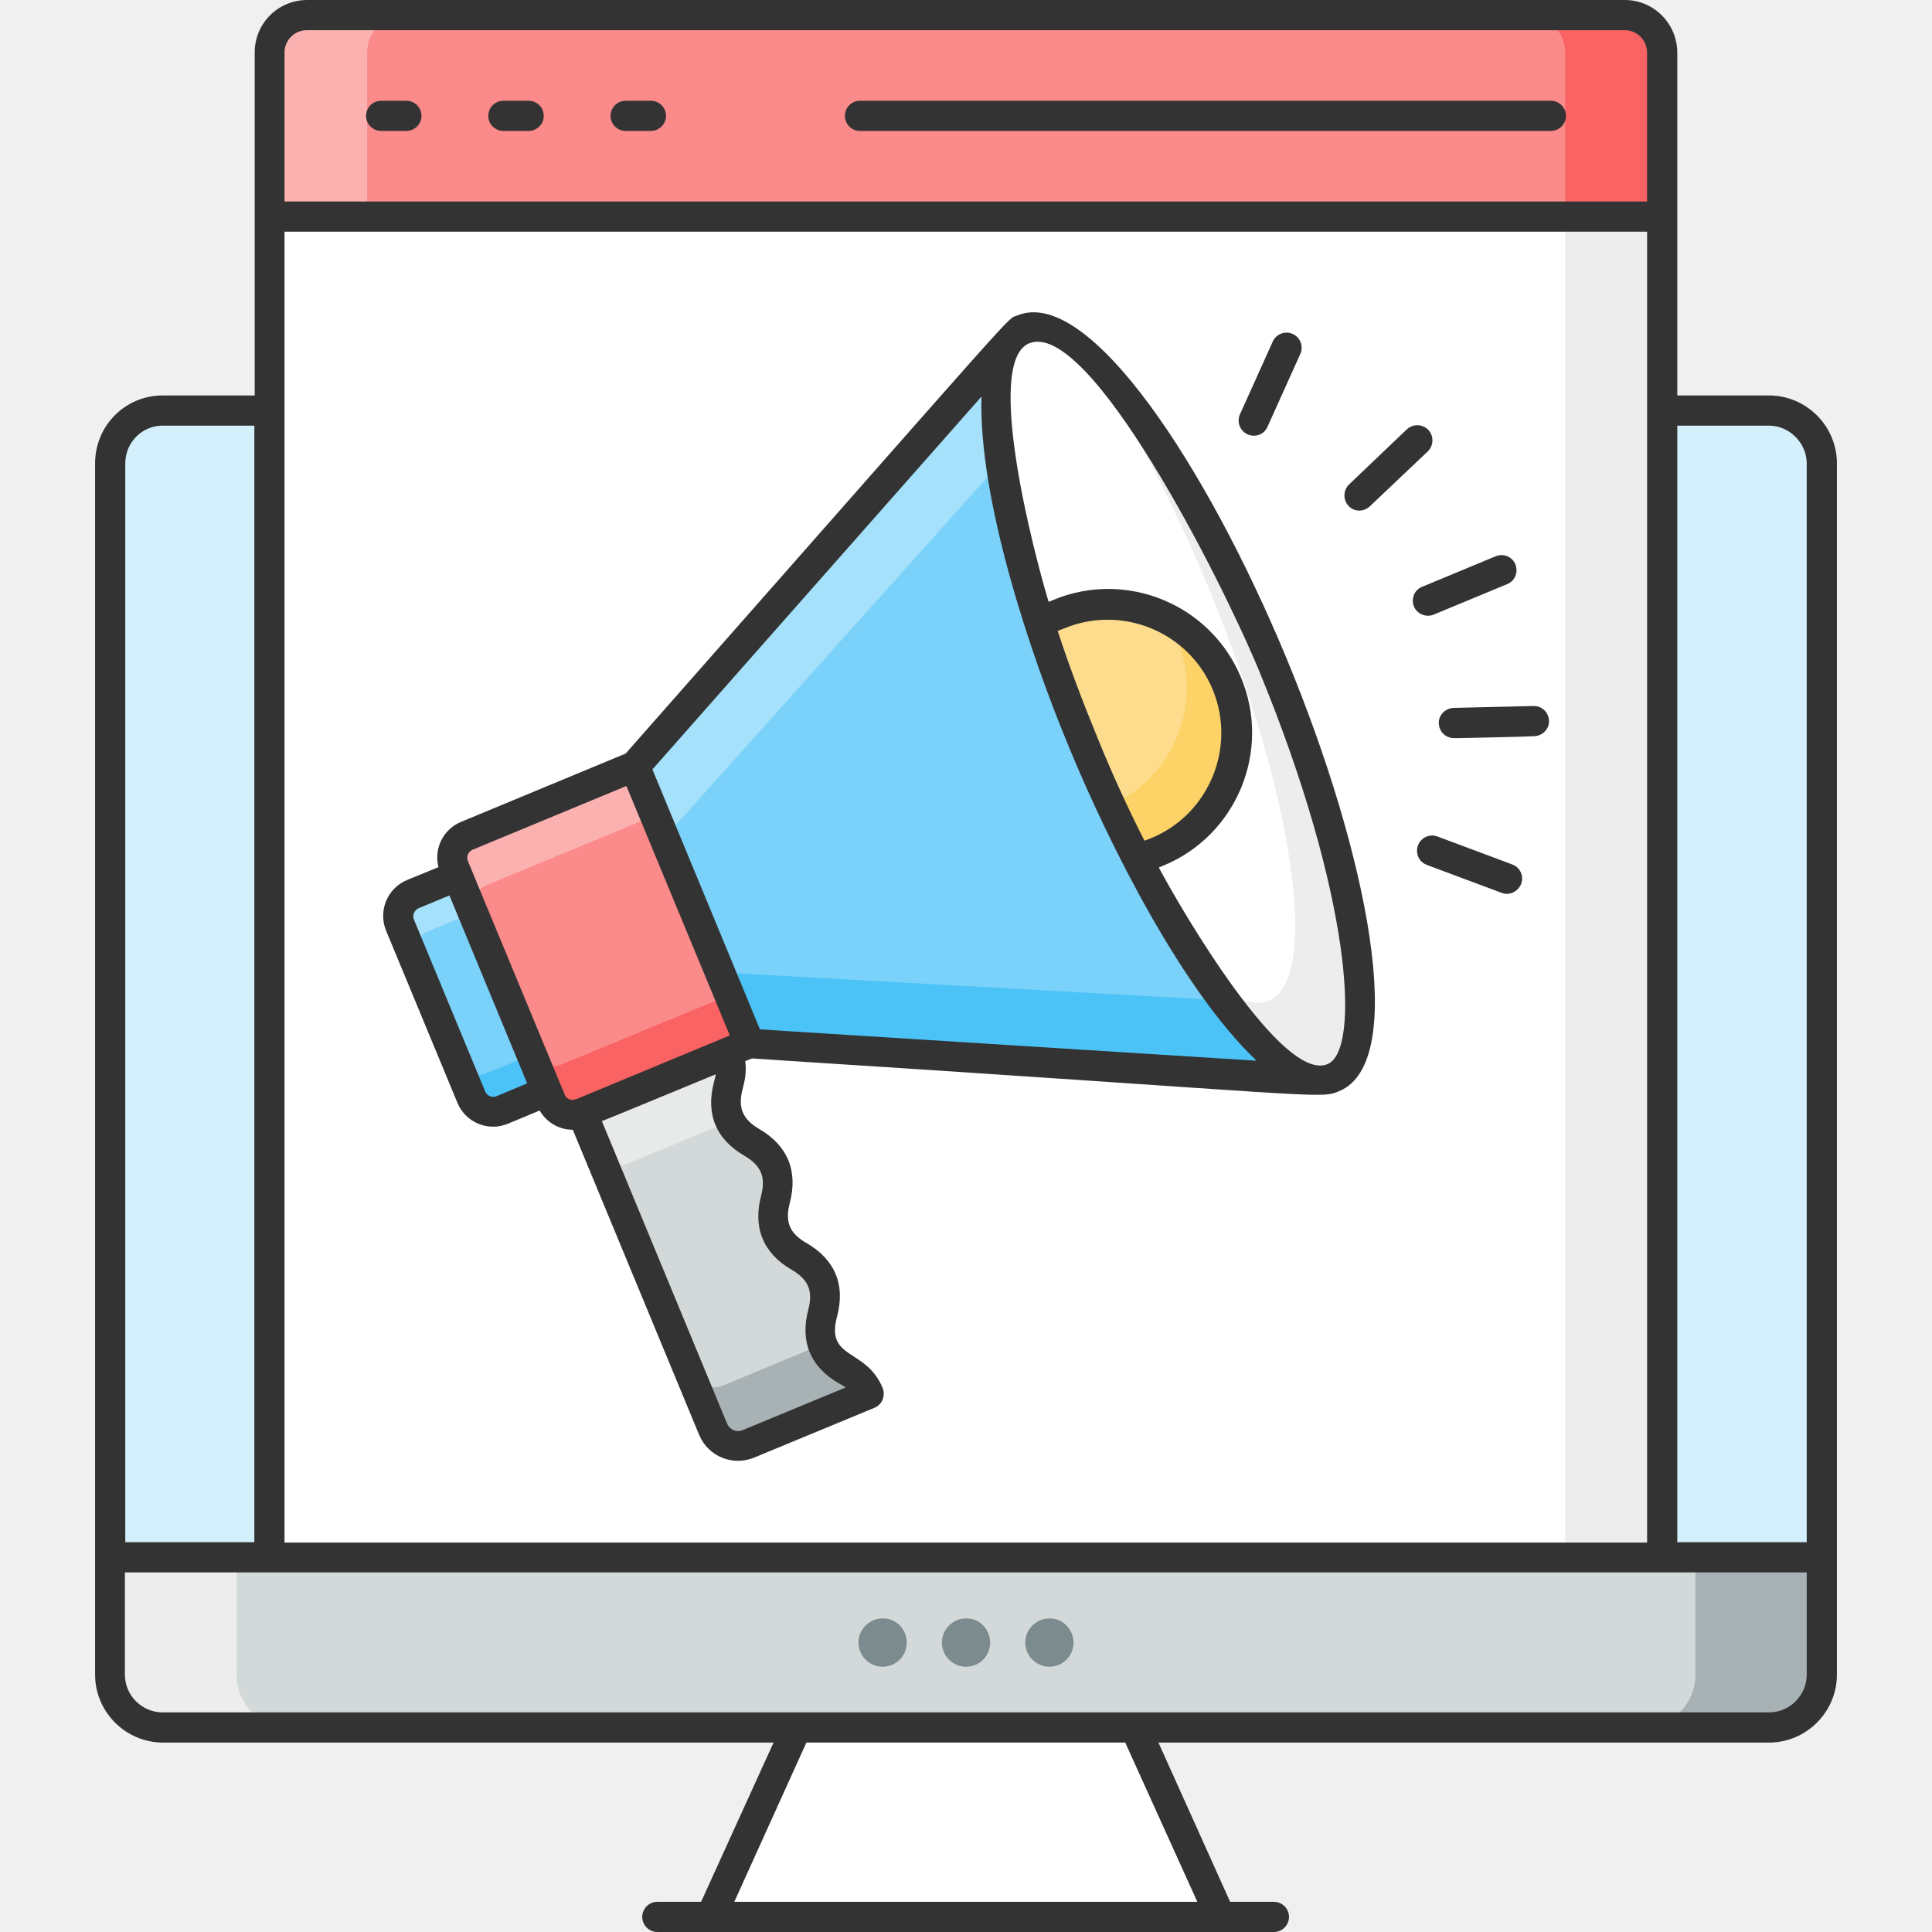
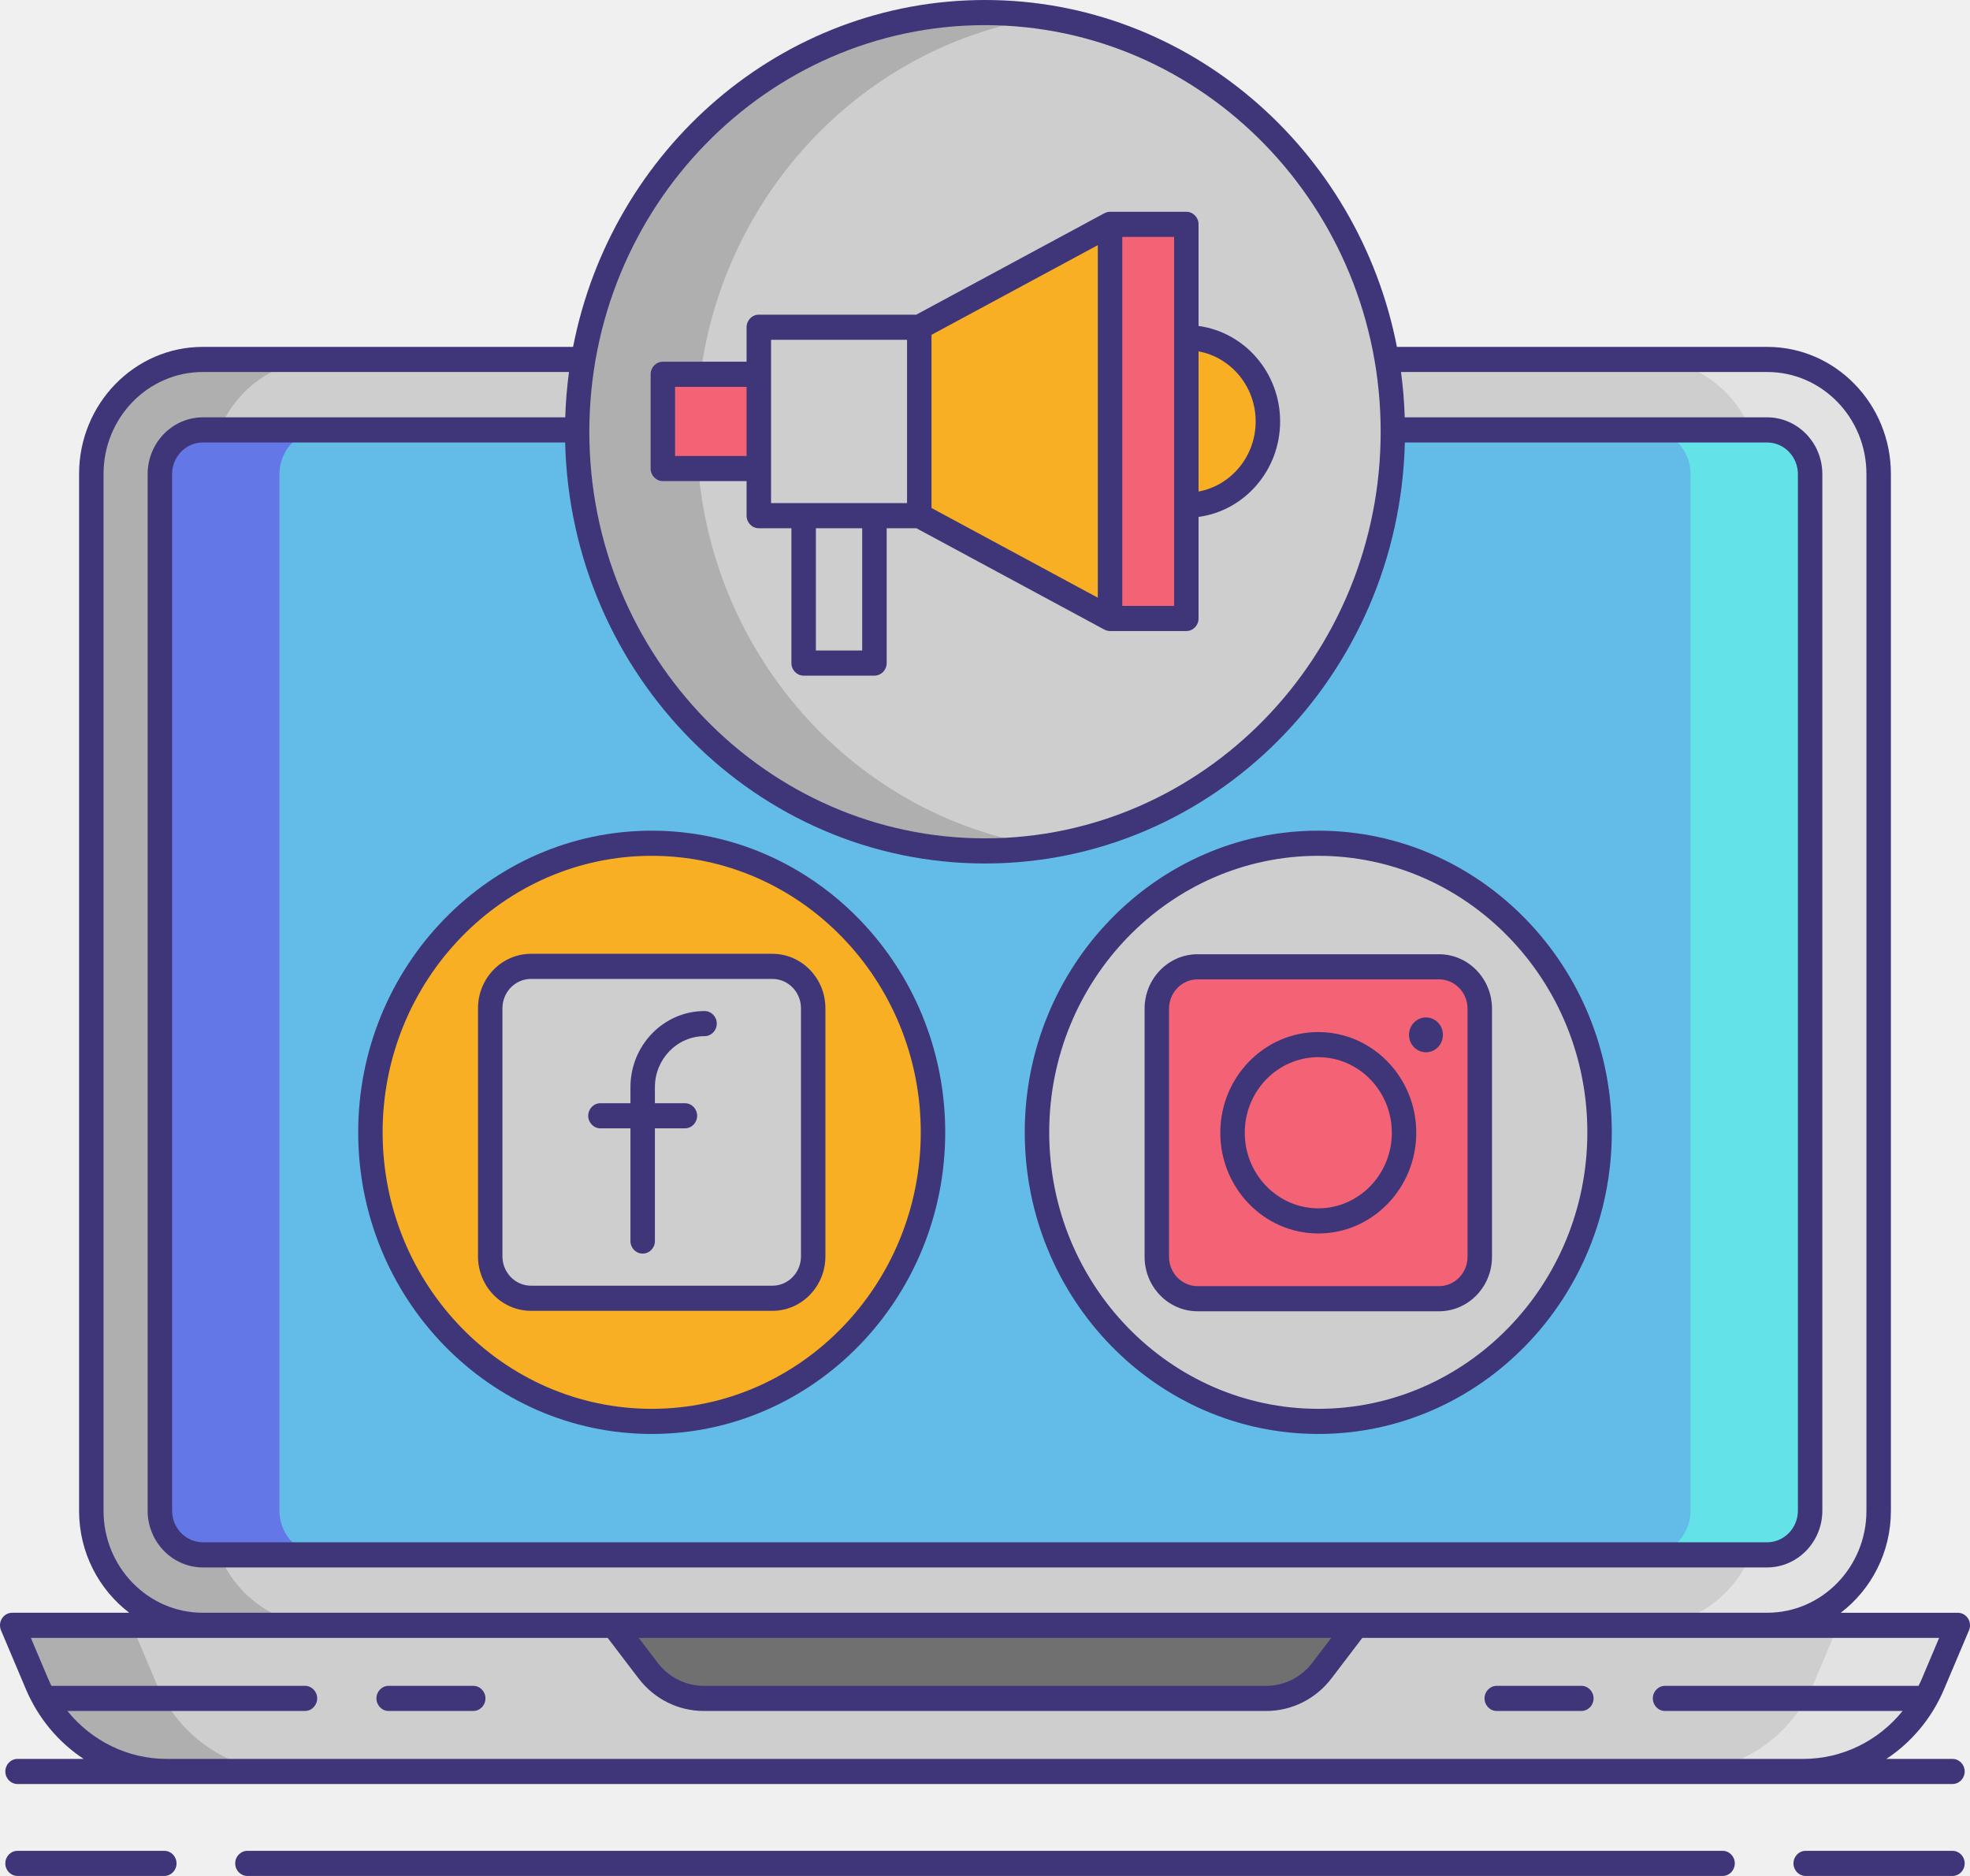
- <svg xmlns="http://www.w3.org/2000/svg" id="Layer_1" style="enable-background:new 0 0 512 512;" version="1.1" viewBox="0 0 512 512" xml:space="preserve">
-   <style type="text/css">
- 	.st0{fill:#D3D9D9;}
- 	.st1{fill:#A8B2B4;}
- 	.st2{fill:#EDEDED;}
- 	.st3{fill:#D4F0FC;}
- 	.st4{fill:#FFFFFF;}
- 	.st5{fill:#7C8B8E;}
- 	.st6{fill:#FB8A8A;}
- 	.st7{fill:#FCB1B1;}
- 	.st8{fill:#F96363;}
- 	.st9{fill:#333333;}
- 	.st10{fill:#7AD1F9;}
- 	.st11{fill:#A6E1FB;}
- 	.st12{fill:#4CC3F7;}
- 	.st13{fill:#FDDD8D;}
- 	.st14{fill:#FDD267;}
- 	.st15{fill:#E8EAEA;}
- </style>
-   <g>
-     <g>
-       <g>
-         <g>
-           <g>
-             <g>
-               <g>
-                 <path class="st0" d="M29.1,412.7v31.1c0,7.7,6.2,14,14,14h425.7c7.7,0,14-6.2,14-14v-31.1H29.1z" />
-               </g>
-             </g>
-           </g>
-           <g>
-             <g>
-               <g>
-                 <path class="st1" d="M435.3,457.8h33.6c7.7,0,13.9-6.2,13.9-13.9v-31.1h-33.5v31.1C449.3,451.5,443.1,457.8,435.3,457.8z" />
-               </g>
-             </g>
-           </g>
-           <g>
-             <g>
-               <g>
-                 <path class="st2" d="M76.6,457.8H43.1c-7.7,0-13.9-6.2-13.9-13.9v-31.1h33.5v31.1C62.7,451.5,68.9,457.8,76.6,457.8z" />
-               </g>
-             </g>
-           </g>
-           <g>
-             <g>
-               <g>
-                 <path class="st3" d="M482.8,122.8v289.9H29.2V122.8c0-7.7,6.2-14,13.9-14h425.7C476.5,108.8,482.8,115.1,482.8,122.8z" />
-               </g>
-             </g>
-           </g>
-           <polygon class="st4" points="323.5,508 188.4,508 211.2,457.8 300.8,457.8     " />
-           <path class="st4" d="M174.3,508" />
-         </g>
-       </g>
-       <g>
-         <g>
-           <path class="st5" d="M240.3,435.3c0,3.6-2.9,6.4-6.4,6.4c-3.5,0-6.4-2.9-6.4-6.4c0-3.5,2.9-6.4,6.4-6.4      C237.5,428.8,240.3,431.8,240.3,435.3z" />
-         </g>
-         <g>
-           <path class="st5" d="M262.4,435.3c0,3.6-2.9,6.4-6.4,6.4c-3.5,0-6.4-2.9-6.4-6.4c0-3.5,2.9-6.4,6.4-6.4      C259.6,428.8,262.4,431.8,262.4,435.3z" />
-         </g>
-         <g>
-           <path class="st5" d="M284.5,435.3c0,3.6-2.9,6.4-6.4,6.4c-3.5,0-6.4-2.9-6.4-6.4c0-3.5,2.9-6.4,6.4-6.4      C281.6,428.8,284.5,431.8,284.5,435.3z" />
-         </g>
-       </g>
-     </g>
-     <g>
-       <g>
-         <g>
-           <g>
-             <rect class="st4" height="355.4" width="369.1" x="71.4" y="57.4" />
-           </g>
-         </g>
-       </g>
-       <g>
-         <g>
-           <g>
-             <rect class="st2" height="355.4" width="25.7" x="414.8" y="57.4" />
-           </g>
-         </g>
-       </g>
-       <g>
-         <g>
-           <g>
-             <path class="st6" d="M440.6,14v43.4H71.4V13.9c0-5.5,4.4-9.9,9.9-9.9h349.3C436.1,4,440.6,8.4,440.6,14z" />
-           </g>
-         </g>
-       </g>
-       <g>
-         <g>
-           <g>
-             <path class="st7" d="M107.2,4c-5.5,0-9.9,4.4-9.9,9.9v43.4H71.4V13.9c0-5.5,4.4-9.9,9.9-9.9H107.2z" />
-           </g>
-         </g>
-       </g>
-       <g>
-         <g>
-           <g>
-             <path class="st8" d="M440.6,14v43.4h-25.8V14c0-5.5-4.4-10-9.9-10h25.8C436.1,4,440.6,8.4,440.6,14z" />
-           </g>
-         </g>
-       </g>
-       <g>
-         <g>
-           <g>
-             <path class="st9" d="M107.6,34.7H101c-2.2,0-4-1.8-4-4s1.8-4,4-4h6.7c2.2,0,4,1.8,4,4S109.9,34.7,107.6,34.7z" />
-           </g>
-           <g>
-             <path class="st9" d="M140.1,34.7h-6.7c-2.2,0-4-1.8-4-4s1.8-4,4-4h6.7c2.2,0,4,1.8,4,4S142.3,34.7,140.1,34.7z" />
-           </g>
-           <g>
-             <path class="st9" d="M172.5,34.7h-6.7c-2.2,0-4-1.8-4-4s1.8-4,4-4h6.7c2.2,0,4,1.8,4,4S174.7,34.7,172.5,34.7z" />
-           </g>
-         </g>
-         <g>
-           <path class="st9" d="M411,34.7H227.9c-2.2,0-4-1.8-4-4s1.8-4,4-4H411c2.2,0,4,1.8,4,4S413.2,34.7,411,34.7z" />
-         </g>
-       </g>
-       <path class="st9" d="M468.8,104.8h-24.3V14c0-7.7-6.2-14-13.9-14H81.4c-7.7,0-13.9,6.2-13.9,13.9v90.9H43.1c-9.9,0-17.9,8-17.9,18    l0,321c0,9.9,8.1,18,18,18h161.8L185.8,504h-11.6c-2.2,0-4,1.8-4,4s1.8,4,4,4h163.4c2.2,0,4-1.8,4-4s-1.8-4-4-4h-11.6L307,461.8    h161.8c9.9,0,18-8.1,18-18l0-321C486.8,112.9,478.7,104.8,468.8,104.8z M75.4,13.9c0-3.3,2.7-5.9,5.9-5.9h349.3    c3.3,0,5.9,2.7,5.9,6v39.4H75.4V13.9z M75.4,61.4h361.1v347.4H75.4V61.4z M33.2,122.8c0-5.5,4.4-10,9.9-10h24.3v295.9H33.2V122.8z     M317.3,504H194.6l19.1-42.2h84.5L317.3,504z M478.8,443.8c0,5.5-4.5,10-10,10H43.1c-5.5,0-10-4.5-10-10v-27.1h445.7V443.8z     M478.8,408.7h-34.3V112.8h24.3c5.4,0,10,4.6,10,10V408.7z" />
-     </g>
-     <g>
-       <g>
-         <g>
-           <g>
-             <path class="st6" d="M168.2,203.1l30.4,73.5l-44.5,18.4c-3.2,1.3-6.9-0.2-8.2-3.4l-25.7-61.9c-1.3-3.2,0.2-6.9,3.4-8.2       L168.2,203.1z" />
-           </g>
-           <g>
-             <path class="st8" d="M193.3,263.7l5.4,12.9l-44.5,18.4c-3.2,1.3-6.9-0.2-8.2-3.4l-5.4-12.9c1.3,3.2,5,4.7,8.2,3.4L193.3,263.7z       " />
-           </g>
-           <g>
-             <path class="st7" d="M168.2,203.2l5.4,12.9l-44.5,18.4c-3.2,1.3-4.7,5-3.4,8.2l-5.4-12.9c-1.3-3.2,0.2-6.9,3.4-8.2L168.2,203.2       z" />
-           </g>
-           <g>
-             <path class="st10" d="M106.1,245.2l18.9,45.6c1.3,3.2,5,4.7,8.2,3.4l11.9-4.9l-23.7-57.2l-11.9,4.9       C106.3,238.4,104.7,242,106.1,245.2z" />
-           </g>
-           <g>
-             <path class="st11" d="M121.3,232.1l4.1,9.8l-11.9,4.9c-3.2,1.3-4.7,5-3.4,8.2l-4.1-9.8c-1.3-3.2,0.2-6.9,3.4-8.2L121.3,232.1z" />
-           </g>
-           <g>
-             <path class="st12" d="M140.9,279.5l4.1,9.8l-11.9,4.9c-3.2,1.3-6.9-0.2-8.2-3.4l-4.1-9.8c1.3,3.2,5,4.7,8.2,3.4L140.9,279.5z" />
-           </g>
-           <g>
-             <path class="st10" d="M287.1,197c20,48.4,45.5,85,60.7,89l-149.2-9.3l-30.4-73.5l98.9-112.1C259.1,104.7,267.1,148.6,287.1,197       z" />
-           </g>
-           <g>
-             <path class="st12" d="M347.8,286l-149.2-9.3l-7.9-19l133.5,7.4C333.2,276.8,341.4,284.3,347.8,286z" />
-           </g>
-           <g>
-             <path class="st11" d="M267.1,91.1c-3.3,5.7-3.9,16.8-1.9,31.4l-89.2,99.6l-7.9-19L267.1,91.1z" />
-           </g>
-           <g>
-             <path class="st4" d="M337.3,176.2c22.7,54.8,29.9,103.8,16,109.6c-13.9,5.7-43.5-34-66.2-88.8c-22.7-54.8-29.9-103.8-16-109.6       C285,81.6,314.6,121.4,337.3,176.2z" />
-           </g>
-           <g>
-             <path class="st2" d="M337.3,176.2c22.7,54.8,29.8,103.8,16,109.6c-7.7,3.2-20.4-7.8-34-27.6c6.7,6.2,12.6,8.8,16.9,7       c13.8-5.7,6.7-54.8-16-109.6c-10-24.2-21.4-45.4-32.2-61.1C302.8,108,321.7,138.5,337.3,176.2z" />
-           </g>
-           <g>
-             <path class="st13" d="M325.1,181.2c7.2,17.4-1.1,37.3-18.5,44.5l-5.2,2.2c-4.9-9.5-9.8-20-14.3-31c-4.6-11-8.5-21.8-11.8-32       l5.2-2.2C298,155.5,317.9,163.8,325.1,181.2z" />
-           </g>
-           <g>
-             <path class="st14" d="M325.1,181.2c7.2,17.4-1.1,37.3-18.5,44.5l-5.2,2.2c-2.4-4.6-4.8-9.5-7.1-14.5       c16.8-7.5,24.7-27,17.6-44.2c-0.8-1.9-1.7-3.6-2.7-5.3C316.2,167.5,321.9,173.5,325.1,181.2z" />
-           </g>
-         </g>
-         <g>
-           <g>
-             <path class="st0" d="M205.3,309.2c3.1,7.5-2.6,9.9,0.5,17.4c3.1,7.6,8.9,5.2,12,12.7c3.1,7.6-2.6,9.9,0.5,17.4       c3.1,7.6,8.9,5.2,12,12.7l-31.9,13.2c-3.6,1.5-7.8-0.2-9.3-3.8L154.3,295l38.5-16c3.1,7.6-2.6,9.9,0.5,17.5       C196.4,304.1,202.2,301.7,205.3,309.2z" />
-           </g>
-           <g>
-             <path class="st15" d="M193.3,296.6c0.1,0.2,0.1,0.3,0.2,0.5l-32.8,13.6l-6.5-15.6l38.6-16C195.9,286.6,190.2,289,193.3,296.6z" />
-           </g>
-           <g>
-             <path class="st1" d="M230.3,369.5l-32,13.2c-3.6,1.5-7.8-0.2-9.3-3.8l-6.5-15.6c1.5,3.6,5.7,5.3,9.3,3.8l26.2-10.9       c0,0.2,0.1,0.3,0.2,0.5C221.4,364.4,227.2,362,230.3,369.5z" />
-           </g>
-           <path class="st9" d="M341,174.6c-21.2-51.1-52.5-98.8-71.4-91c-3.1,1.3,4.8-7.1-103.8,116.1l-43.6,18.1c-4.6,1.9-7.3,6.9-6,12      l-8.3,3.4c-5.3,2.2-7.7,8.2-5.6,13.4l18.9,45.6c2.1,5.2,8.1,7.8,13.4,5.6l8.4-3.5c1.9,3.2,5.2,5.1,8.8,5.1c0,0,0,0,0,0      l33.5,80.9c2.4,5.7,8.9,8.3,14.5,6l31.9-13.2c1-0.4,1.8-1.2,2.2-2.2s0.4-2.1,0-3.1c-4.4-10.6-15.1-7.4-12.1-18.8      c2.3-8.5-0.5-15.2-8.1-19.6c-4.5-2.6-5.7-5.6-4.4-10.6c2.2-8.4-0.5-15.2-8.1-19.6c-4.4-2.6-5.7-5.6-4.4-10.6      c0.5-1.9,1.1-4.3,0.7-7.4l1.8-0.7c151.5,9.7,150.4,10.9,155.5,8.7C373.7,281.6,362.2,225.8,341,174.6z M131.6,290.5      c-1.2,0.5-2.5-0.1-3-1.2l-18.9-45.6c-0.5-1.1,0.1-2.5,1.2-3l8.2-3.4l20.6,49.8L131.6,290.5z M149.7,290.2L124,228.2      c-0.5-1.2,0.1-2.5,1.2-3l40.8-16.9l27.4,66.1l-40.7,16.9c0,0,0,0,0,0l-0.1,0C151.5,291.8,150.2,291.3,149.7,290.2z M189.7,284.7      c-0.1,0.6-0.3,1.3-0.5,2.1c-2.2,8.4,0.5,15.1,8.1,19.5c4.4,2.6,5.7,5.6,4.4,10.6c-2.2,8.4,0.5,15.2,8.1,19.6      c4.5,2.6,5.7,5.7,4.4,10.6c-2.2,8.4,0.5,15.1,8.1,19.5c0.7,0.4,1.3,0.7,1.8,1.1l-27.3,11.3c-1.6,0.7-3.4-0.1-4.1-1.7l-33.2-80.2      C160.5,296.8,190.1,284.5,189.7,284.7z M201.4,272.8l-28.5-68.9l87.2-98.8c-0.8,27.2,12.8,68,23.4,93.4      c10.6,25.6,29.8,63.9,49.5,82.6L201.4,272.8z M280.3,167.2l1.8-0.7c15.3-6.3,33,1,39.3,16.3s-1,33-16.3,39.3l-1.8,0.7      c-4.4-8.6-8.6-17.8-12.5-27.4C286.9,185.9,283.3,176.4,280.3,167.2z M351.8,282c-11.9,5-38.6-40.6-44.7-52.1l1.2-0.5      c19.4-8,28.7-30.4,20.6-49.8c-8-19.4-30.4-28.7-49.8-20.6l-1.2,0.5c-3.8-12.5-17.2-63.5-5.2-68.5c15.9-6.6,50.8,62.2,60.9,86.6      C358.1,236.9,360.7,278.4,351.8,282z" />
-         </g>
-       </g>
-       <g>
-         <g>
-           <path class="st9" d="M397.9,236.6l-19.8-7.4c-2.1-0.8-3.1-3.1-2.3-5.2c0.8-2.1,3.1-3.1,5.2-2.3l19.8,7.4      c2.1,0.8,3.1,3.1,2.3,5.2C402.2,236.4,399.9,237.4,397.9,236.6z" />
-         </g>
-         <g>
-           <path class="st9" d="M385.3,195.6c-2.2,0-3.9-1.7-4-3.9c-0.1-2.2,1.7-4,3.9-4.1l21.2-0.5c0,0,0.1,0,0.1,0c2.2,0,3.9,1.7,4,3.9      c0.1,2.2-1.7,4-3.9,4.1C406.1,195.2,383.9,195.7,385.3,195.6z" />
-         </g>
-         <g>
-           <path class="st9" d="M374.7,160.7c-0.8-2,0.1-4.4,2.2-5.2l19.5-8.1c2-0.8,4.4,0.1,5.2,2.2c0.8,2-0.1,4.4-2.2,5.2l-19.5,8.1      C377.9,163.7,375.5,162.7,374.7,160.7z" />
-         </g>
-         <g>
-           <path class="st9" d="M357.4,134.1c-1.5-1.6-1.5-4.1,0.1-5.7l15.3-14.6c1.6-1.5,4.1-1.5,5.7,0.1c1.5,1.6,1.5,4.1-0.1,5.7      L363,134.2C361.4,135.7,358.9,135.7,357.4,134.1z" />
-         </g>
-         <g>
-           <path class="st9" d="M330.6,115.1c-2-0.9-2.9-3.3-2-5.3l8.7-19.3c0.9-2,3.3-2.9,5.3-2c2,0.9,2.9,3.3,2,5.3l-8.7,19.3      C335,115.2,332.6,116,330.6,115.1z" />
-         </g>
-       </g>
-     </g>
-   </g>
+ <svg xmlns="http://www.w3.org/2000/svg" width="84" height="80" viewBox="0 0 84 80" fill="none">
+   <path d="M8.644 69.311C6.025 69.311 3.894 67.121 3.894 64.429V20.21C3.894 17.518 6.025 15.328 8.644 15.328H75.356C77.976 15.328 80.106 17.518 80.106 20.21V64.429C80.106 67.121 77.976 69.311 75.356 69.311H8.644Z" fill="#CECECE" />
+   <path d="M75.356 15.328H70.258C72.877 15.328 75.008 17.518 75.008 20.21V64.429C75.008 67.121 72.877 69.311 70.258 69.311H75.356C77.975 69.311 80.106 67.121 80.106 64.429V20.21C80.106 17.519 77.975 15.328 75.356 15.328Z" fill="#E2E2E2" />
+   <path d="M8.644 15.328H13.742C11.123 15.328 8.992 17.518 8.992 20.21V64.429C8.992 67.121 11.123 69.311 13.742 69.311H8.644C6.025 69.311 3.894 67.121 3.894 64.429V20.21C3.894 17.519 6.025 15.328 8.644 15.328Z" fill="#AFAFAF" />
+   <path d="M77.183 20.219V64.421C77.183 65.463 76.361 66.307 75.348 66.307H8.652C7.638 66.307 6.817 65.463 6.817 64.421V20.219C6.817 19.177 7.638 18.333 8.652 18.333H75.348C76.361 18.333 77.183 19.177 77.183 20.219Z" fill="#63BCE7" />
+   <path d="M75.348 18.333H70.25C71.263 18.333 72.085 19.177 72.085 20.219V64.421C72.085 65.463 71.263 66.307 70.25 66.307H75.348C76.361 66.307 77.183 65.463 77.183 64.421V20.219C77.183 19.177 76.361 18.333 75.348 18.333Z" fill="#63E2E7" />
+   <path d="M8.652 18.333H13.75C12.736 18.333 11.915 19.177 11.915 20.219V64.421C11.915 65.463 12.736 66.307 13.75 66.307H8.652C7.638 66.307 6.817 65.463 6.817 64.421V20.219C6.817 19.177 7.638 18.333 8.652 18.333Z" fill="#6377E7" />
+   <path d="M42 69.311H0.521L1.583 71.82C2.539 74.081 4.709 75.544 7.108 75.544H42H76.892C79.291 75.544 81.462 74.081 82.418 71.82L83.479 69.311H42Z" fill="#CECECE" />
+   <path d="M78.38 69.311L77.319 71.82C76.363 74.081 74.193 75.544 71.794 75.544H76.892C79.291 75.544 81.461 74.081 82.417 71.82L83.478 69.311H78.38Z" fill="#E2E2E2" />
+   <path d="M5.619 69.311L6.68 71.82C7.636 74.081 9.807 75.544 12.205 75.544H7.107C4.709 75.544 2.538 74.081 1.582 71.82L0.521 69.311H5.619Z" fill="#AFAFAF" />
+   <path d="M26.165 69.311L27.631 71.236C28.205 71.988 29.083 72.428 30.012 72.428H53.987C54.917 72.428 55.795 71.988 56.368 71.236L57.835 69.311H26.165Z" fill="#707070" />
+   <path d="M56.212 60.615C62.836 60.615 68.206 55.096 68.206 48.287C68.206 41.479 62.836 35.96 56.212 35.96C49.587 35.96 44.217 41.479 44.217 48.287C44.217 55.096 49.587 60.615 56.212 60.615Z" fill="#CECECE" />
+   <path d="M27.788 60.615C34.413 60.615 39.783 55.096 39.783 48.287C39.783 41.479 34.413 35.96 27.788 35.96C21.164 35.96 15.794 41.479 15.794 48.287C15.794 55.096 21.164 60.615 27.788 60.615Z" fill="#F8AF23" />
+   <path d="M32.936 55.364H22.641C21.681 55.364 20.903 54.564 20.903 53.578V42.997C20.903 42.011 21.681 41.211 22.641 41.211H32.936C33.895 41.211 34.674 42.011 34.674 42.997V53.578C34.674 54.565 33.895 55.364 32.936 55.364Z" fill="#CECECE" />
+   <path d="M61.359 55.383H51.064C50.104 55.383 49.326 54.583 49.326 53.596V43.015C49.326 42.029 50.104 41.229 51.064 41.229H61.359C62.318 41.229 63.096 42.029 63.096 43.015V53.596C63.096 54.583 62.318 55.383 61.359 55.383Z" fill="#F46275" />
+   <path d="M42 36.287C51.605 36.287 59.392 28.284 59.392 18.412C59.392 8.539 51.605 0.536 42 0.536C32.394 0.536 24.608 8.539 24.608 18.412C24.608 28.284 32.394 36.287 42 36.287Z" fill="#CECECE" />
+   <path d="M29.706 18.412C29.706 9.429 36.152 1.997 44.549 0.729C43.717 0.603 42.866 0.536 42 0.536C32.394 0.536 24.608 8.539 24.608 18.412C24.608 28.284 32.394 36.287 42 36.287C42.866 36.287 43.717 36.22 44.549 36.094C36.152 34.827 29.706 27.394 29.706 18.412Z" fill="#AFAFAF" />
+   <path d="M50.584 21.548C52.505 21.548 54.062 19.948 54.062 17.973C54.062 15.999 52.505 14.399 50.584 14.399C48.664 14.399 47.106 15.999 47.106 17.973C47.106 19.948 48.664 21.548 50.584 21.548Z" fill="#F8AF23" />
+   <path d="M47.332 26.375L39.197 21.988V13.955L47.332 9.568V26.375Z" fill="#F8AF23" />
+   <path d="M47.332 9.568H50.584V26.375H47.332V9.568Z" fill="#F46275" />
+   <path d="M32.356 13.955H39.197V21.991H32.356V13.955Z" fill="#CECECE" />
+   <path d="M28.264 15.961H32.355V19.981H28.264V15.961Z" fill="#F46275" />
+   <path d="M34.267 21.991H37.285V28.277H34.267V21.991Z" fill="#CECECE" />
+   <path d="M82.895 72.034L83.957 69.525C84.027 69.359 84.011 69.168 83.915 69.017C83.818 68.867 83.654 68.776 83.479 68.776H78.49C79.784 67.787 80.627 66.21 80.627 64.43V20.21C80.627 17.223 78.263 14.793 75.356 14.793H59.564C57.923 6.368 50.672 0 42 0C33.328 0 26.076 6.368 24.436 14.793H8.644C5.737 14.793 3.372 17.223 3.372 20.21V64.429C3.372 66.209 4.216 67.787 5.51 68.775H0.521C0.346 68.775 0.182 68.866 0.085 69.017C-0.011 69.168 -0.027 69.359 0.043 69.525L1.104 72.034C1.632 73.281 2.499 74.303 3.565 75.008H0.748C0.46 75.008 0.227 75.248 0.227 75.544C0.227 75.84 0.46 76.079 0.748 76.079H7.107H76.892H83.251C83.54 76.079 83.773 75.84 83.773 75.544C83.773 75.248 83.54 75.008 83.251 75.008H80.435C81.501 74.303 82.368 73.281 82.895 72.034ZM75.348 18.869C76.072 18.869 76.662 19.474 76.662 20.219V64.421C76.662 65.165 76.072 65.771 75.348 65.771H8.652C7.928 65.771 7.338 65.165 7.338 64.421V20.219C7.338 19.474 7.928 18.869 8.652 18.869H24.098C24.335 28.81 32.272 36.823 42 36.823C51.728 36.823 59.664 28.81 59.902 18.869H75.348ZM42 1.072C51.302 1.072 58.871 8.851 58.871 18.412C58.871 27.973 51.302 35.751 42 35.751C32.697 35.751 25.129 27.973 25.129 18.412C25.129 8.851 32.697 1.072 42 1.072ZM4.415 64.429V20.21C4.415 17.814 6.312 15.864 8.644 15.864H24.262C24.176 16.499 24.122 17.143 24.102 17.797H8.652C7.352 17.797 6.295 18.884 6.295 20.219V64.421C6.295 65.756 7.353 66.843 8.652 66.843H75.348C76.647 66.843 77.704 65.756 77.704 64.421V20.219C77.704 18.883 76.647 17.797 75.348 17.797H59.898C59.877 17.144 59.824 16.499 59.738 15.864H75.356C77.688 15.864 79.584 17.814 79.584 20.21V64.429C79.584 66.826 77.688 68.775 75.356 68.775H57.835H26.165H8.644C6.312 68.775 4.415 66.826 4.415 64.429ZM56.765 69.847L55.958 70.906C55.48 71.532 54.762 71.892 53.987 71.892H30.013C29.238 71.892 28.52 71.532 28.042 70.906L27.235 69.847H56.765ZM76.892 75.008H7.107C5.443 75.008 3.903 74.238 2.874 72.964H13.003C13.291 72.964 13.524 72.724 13.524 72.428C13.524 72.132 13.291 71.892 13.003 71.892H2.193C2.148 71.798 2.102 71.704 2.06 71.607L1.316 69.847H8.644H25.911L27.221 71.567C27.898 72.455 28.915 72.964 30.013 72.964H53.987C55.085 72.964 56.102 72.455 56.779 71.567L58.089 69.847H75.356H82.684L81.94 71.607C81.899 71.704 81.853 71.798 81.806 71.892H70.997C70.709 71.892 70.476 72.132 70.476 72.428C70.476 72.724 70.709 72.964 70.997 72.964H81.126C80.097 74.238 78.556 75.008 76.892 75.008Z" fill="#3F3679" />
+   <path d="M20.178 71.892H16.572C16.284 71.892 16.051 72.132 16.051 72.428C16.051 72.724 16.284 72.964 16.572 72.964H20.178C20.466 72.964 20.7 72.724 20.7 72.428C20.7 72.132 20.466 71.892 20.178 71.892Z" fill="#3F3679" />
+   <path d="M67.427 71.892H63.821C63.533 71.892 63.3 72.132 63.3 72.428C63.3 72.724 63.533 72.964 63.821 72.964H67.427C67.716 72.964 67.949 72.724 67.949 72.428C67.949 72.132 67.716 71.892 67.427 71.892Z" fill="#3F3679" />
+   <path d="M7.006 78.928H0.748C0.46 78.928 0.227 79.168 0.227 79.464C0.227 79.76 0.46 80 0.748 80H7.006C7.294 80 7.527 79.76 7.527 79.464C7.527 79.168 7.294 78.928 7.006 78.928Z" fill="#3F3679" />
+   <path d="M83.252 78.928H76.994C76.706 78.928 76.473 79.168 76.473 79.464C76.473 79.76 76.706 80 76.994 80H83.252C83.54 80 83.773 79.76 83.773 79.464C83.773 79.168 83.54 78.928 83.252 78.928Z" fill="#3F3679" />
+   <path d="M73.449 78.928H10.55C10.262 78.928 10.029 79.168 10.029 79.464C10.029 79.76 10.262 80 10.55 80H73.449C73.737 80 73.971 79.76 73.971 79.464C73.971 79.168 73.737 78.928 73.449 78.928Z" fill="#3F3679" />
+   <path d="M43.695 48.288C43.695 55.38 49.31 61.151 56.211 61.151C63.112 61.151 68.726 55.38 68.726 48.288C68.726 41.195 63.112 35.424 56.211 35.424C49.31 35.424 43.695 41.195 43.695 48.288ZM56.211 36.496C62.537 36.496 67.684 41.786 67.684 48.288C67.684 54.79 62.537 60.079 56.211 60.079C49.885 60.079 44.738 54.79 44.738 48.288C44.738 41.786 49.885 36.496 56.211 36.496Z" fill="#3F3679" />
+   <path d="M27.788 35.424C20.887 35.424 15.273 41.195 15.273 48.288C15.273 55.38 20.887 61.151 27.788 61.151C34.689 61.151 40.304 55.38 40.304 48.288C40.304 41.195 34.689 35.424 27.788 35.424ZM27.788 60.079C21.462 60.079 16.315 54.79 16.315 48.288C16.315 41.786 21.462 36.496 27.788 36.496C34.114 36.496 39.261 41.786 39.261 48.288C39.261 54.79 34.114 60.079 27.788 60.079Z" fill="#3F3679" />
+   <path d="M32.936 40.675H22.641C21.395 40.675 20.382 41.717 20.382 42.997V53.578C20.382 54.859 21.395 55.9 22.641 55.9H32.936C34.182 55.9 35.195 54.859 35.195 53.578V42.997C35.195 41.717 34.182 40.675 32.936 40.675ZM34.153 53.578C34.153 54.267 33.607 54.828 32.936 54.828H22.641C21.97 54.828 21.424 54.267 21.424 53.578V42.997C21.424 42.307 21.97 41.746 22.641 41.746H32.936C33.607 41.746 34.153 42.307 34.153 42.997V53.578Z" fill="#3F3679" />
+   <path d="M30.042 43.116C28.299 43.116 26.882 44.572 26.882 46.363V47.046H25.603C25.315 47.046 25.081 47.286 25.081 47.582C25.081 47.878 25.315 48.118 25.603 48.118H26.882V52.923C26.882 53.22 27.115 53.459 27.403 53.459C27.691 53.459 27.925 53.22 27.925 52.923V48.118H29.204C29.492 48.118 29.726 47.878 29.726 47.582C29.726 47.286 29.492 47.046 29.204 47.046H27.925V46.363C27.925 45.163 28.874 44.187 30.042 44.187C30.33 44.187 30.563 43.948 30.563 43.651C30.563 43.355 30.33 43.116 30.042 43.116Z" fill="#3F3679" />
+   <path d="M51.064 55.919H61.359C62.605 55.919 63.618 54.877 63.618 53.596V43.015C63.618 41.735 62.605 40.693 61.359 40.693H51.064C49.818 40.693 48.805 41.735 48.805 43.015V53.596C48.805 54.877 49.818 55.919 51.064 55.919ZM49.847 43.015C49.847 42.326 50.393 41.765 51.064 41.765H61.359C62.03 41.765 62.575 42.326 62.575 43.015V53.596C62.575 54.286 62.03 54.847 61.359 54.847H51.064C50.393 54.847 49.847 54.286 49.847 53.596V43.015Z" fill="#3F3679" />
+   <path d="M56.211 52.601C58.515 52.601 60.389 50.674 60.389 48.306C60.389 45.938 58.515 44.012 56.211 44.012C53.907 44.012 52.033 45.938 52.033 48.306C52.033 50.674 53.907 52.601 56.211 52.601ZM56.211 45.083C57.94 45.083 59.347 46.529 59.347 48.306C59.347 50.083 57.94 51.529 56.211 51.529C54.482 51.529 53.076 50.083 53.076 48.306C53.076 46.529 54.482 45.083 56.211 45.083Z" fill="#3F3679" />
+   <path d="M60.803 44.874C61.203 44.874 61.526 44.541 61.526 44.131C61.526 43.72 61.203 43.388 60.803 43.388C60.404 43.388 60.08 43.72 60.08 44.131C60.08 44.541 60.403 44.874 60.803 44.874Z" fill="#3F3679" />
+   <path d="M28.264 20.517H31.834V21.991C31.834 22.287 32.068 22.527 32.356 22.527H33.746V28.277C33.746 28.573 33.979 28.813 34.267 28.813H37.285C37.573 28.813 37.807 28.573 37.807 28.277V22.527H39.075L47.09 26.849V26.847C47.162 26.887 47.244 26.911 47.332 26.911H50.584C50.872 26.911 51.106 26.671 51.106 26.375V22.044C53.065 21.78 54.584 20.057 54.584 17.973C54.584 15.888 53.065 14.165 51.106 13.901V9.567C51.106 9.271 50.872 9.031 50.584 9.031H47.332C47.244 9.031 47.162 9.056 47.09 9.095V9.093L39.069 13.419H32.355C32.067 13.419 31.834 13.659 31.834 13.955V15.425H28.264C27.976 15.425 27.743 15.665 27.743 15.961V19.98C27.743 20.277 27.976 20.517 28.264 20.517ZM53.541 17.973C53.541 19.465 52.488 20.707 51.106 20.961V14.984C52.488 15.239 53.541 16.48 53.541 17.973ZM47.853 10.103H50.063V25.839H47.853V10.103ZM36.764 27.741H34.789V22.527H36.764V27.741ZM46.81 25.489L39.719 21.663V14.279L46.81 10.454V25.489ZM32.877 14.491H38.676V21.455H37.286H34.268H32.877V19.981V15.961L32.877 14.491ZM28.785 16.497H31.834V19.445H28.785V16.497Z" fill="#3F3679" />
</svg>
